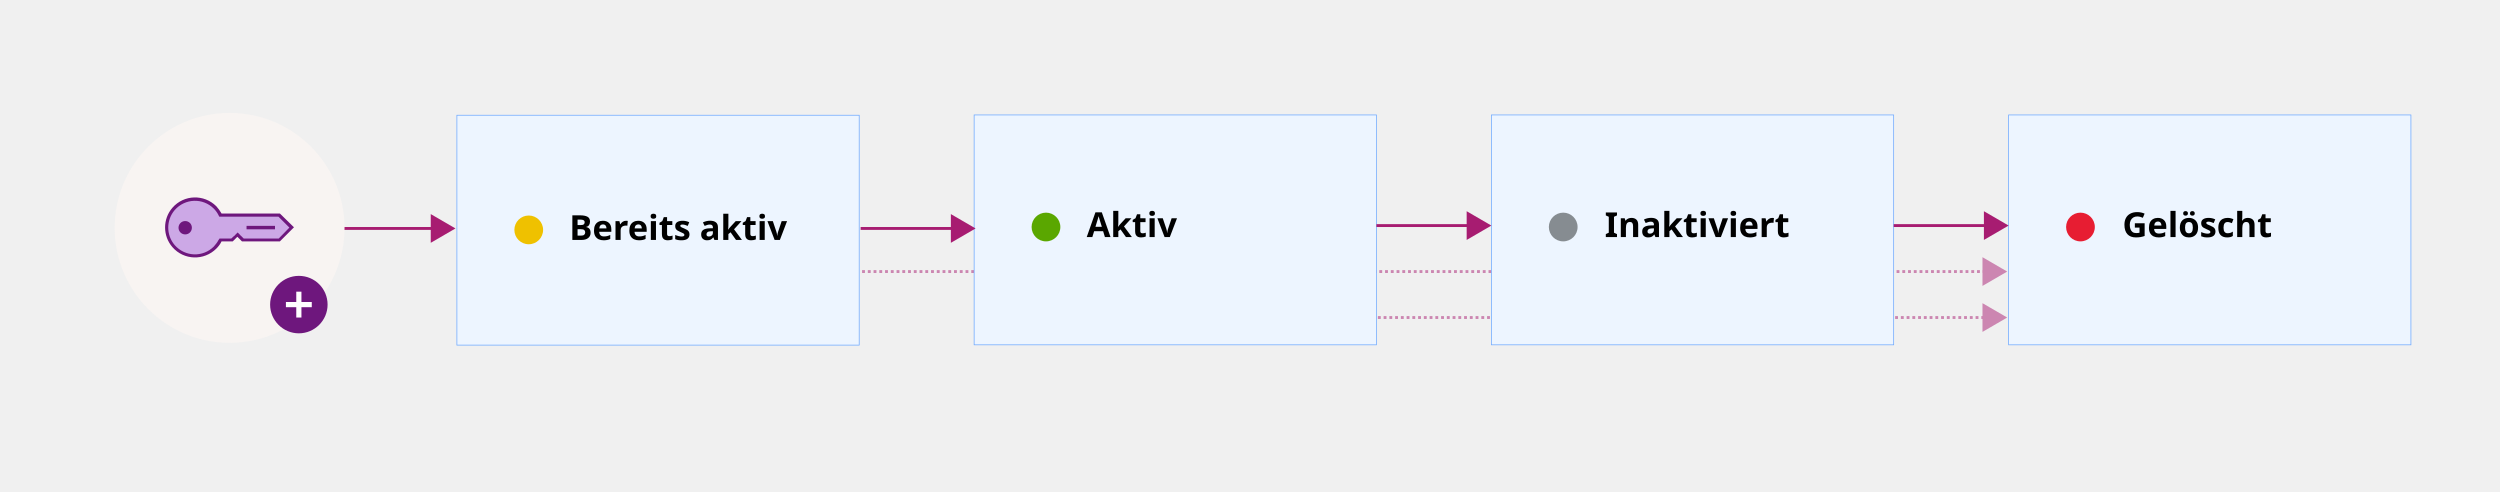
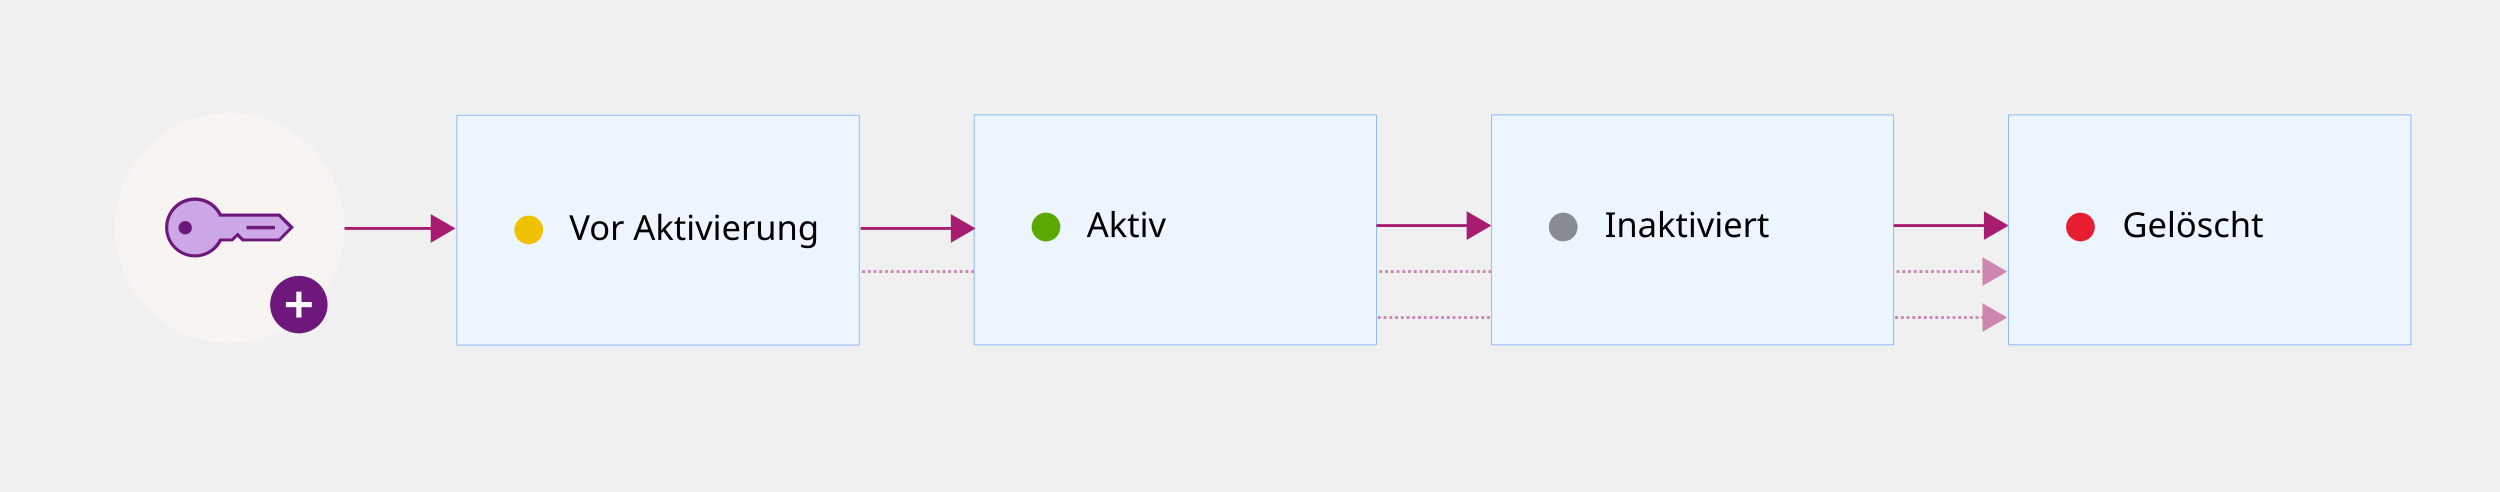
- <svg xmlns="http://www.w3.org/2000/svg" xmlns:xlink="http://www.w3.org/1999/xlink" viewBox="0 0 870 171" id="svg153">
-   <style id="style2">.st0{opacity:.5}.st1{fill:none;stroke:#a71c71;stroke-miterlimit:10;stroke-dasharray:1,1}.st2{fill:#a71c71}.st3,.st8{stroke-miterlimit:10}.st3{stroke-width:.25;fill:#edf5ff;stroke:#69a6ff}.st8{fill:none;stroke:#a71c71}.st14{clip-path:url(#SVGID_6_);fill:#6e177d}.st17{font-family:'IBMPlexSans-SemiBold'}.st18{font-size:12px}.st20{display:inline;fill:#272727}.st22{font-size:16px}</style>
+ <svg xmlns="http://www.w3.org/2000/svg" xmlns:xlink="http://www.w3.org/1999/xlink" viewBox="0 0 870 171">
+   <style>.st0{opacity:.5}.st1{fill:none;stroke:#a71c71;stroke-miterlimit:10;stroke-dasharray:1,1}.st2{fill:#a71c71}.st3,.st8{stroke-miterlimit:10}.st3{stroke-width:.25;fill:#edf5ff;stroke:#69a6ff}.st8{fill:none;stroke:#a71c71}.st14{clip-path:url(#SVGID_6_);fill:#6e177d}.st17{font-family:'IBMPlexSans-SemiBold'}.st18{font-size:12px}.st20{display:inline;fill:#272727}.st22{font-size:16px}</style>
  <g id="Visual">
-     <g class="st0" id="g12">
-       <g id="g10">
-         <path class="st1" id="line4" d="M300 94.5h391.3" />
-         <g id="g8">
-           <path class="st2" id="polygon6" d="M689.9 99.5l8.6-5-8.6-5z" />
+     <g class="st0">
+       <path class="st1" d="M300 94.5h391.3" />
+       <path class="st2" d="M689.9 99.5l8.6-5-8.6-5z" />
+     </g>
+     <g class="st0">
+       <path class="st1" d="M477.5 110.5h213.8" />
+       <path class="st2" d="M689.9 115.5l8.6-5-8.6-5z" />
+     </g>
+     <path class="st3" d="M339 40h140v80H339zM159 40.1h140v80H159zM519 40h140v80H519zM699 40h140v80H699z" />
+     <circle cx="184" cy="80" r="5" fill="#efc100" />
+     <circle cx="364" cy="79" r="5" fill="#5aa700" />
+     <circle cx="724" cy="79" r="5" fill="#e71d32" />
+     <circle cx="544" cy="79" r="5" fill="#868c91" />
+     <path class="st2" d="M118.5 79.5h40" />
+     <path class="st8" d="M118.5 79.5h32.8" />
+     <path class="st2" d="M149.9 84.5l8.6-5-8.6-5zM299.5 79.5h40" />
+     <path class="st8" d="M299.5 79.5h32.8" />
+     <path class="st2" d="M330.9 84.5l8.6-5-8.6-5zM479 78.5h40" />
+     <path class="st8" d="M479 78.5h32.8" />
+     <path class="st2" d="M510.4 83.5l8.6-5-8.6-5z" />
+     <g>
+       <path class="st8" d="M659 78.5h32.8" />
+       <path class="st2" d="M690.4 83.5l8.6-5-8.6-5z" />
+     </g>
+     <circle cx="79.9" cy="79.3" r="40" fill="#f8f4f2" />
+     <g id="Root_key">
+       <defs>
+         <path id="SVGID_1_" d="M57.4 68.8h45v20.9h-45z" />
+       </defs>
+       <clipPath id="SVGID_2_">
+         <use xlink:href="#SVGID_1_" overflow="visible" />
+       </clipPath>
+       <g clip-path="url(#SVGID_2_)">
+         <defs>
+           <path id="SVGID_3_" d="M57.4 68.8h45v20.9h-45z" />
+         </defs>
+         <clipPath id="SVGID_4_">
+           <use xlink:href="#SVGID_3_" overflow="visible" />
+         </clipPath>
+         <g clip-path="url(#SVGID_4_)">
+           <defs>
+             <path id="SVGID_5_" d="M57.4 68.8h45v20.9h-45z" />
+           </defs>
+           <clipPath id="SVGID_6_">
+             <use xlink:href="#SVGID_5_" overflow="visible" />
+           </clipPath>
+           <g opacity=".65" clip-path="url(#SVGID_6_)">
+             <defs>
+               <path id="SVGID_7_" d="M57.9 69.2h43.3v19.5H57.9z" />
+             </defs>
+             <clipPath id="SVGID_8_">
+               <use xlink:href="#SVGID_7_" overflow="visible" />
+             </clipPath>
+             <path d="M97 74.8H76.5c-1.6-3.3-4.9-5.6-8.8-5.6-5.4 0-9.8 4.4-9.8 9.8s4.4 9.8 9.8 9.8c3.9 0 7.2-2.3 8.8-5.6h5.1v-1.4H83.7v1.4H97l4.2-4.2-4.2-4.2z" clip-path="url(#SVGID_8_)" fill="#b380e0" />
+           </g>
+           <path class="st14" d="M97.4 74.3H77.1c-.5-.9-1.1-1.7-1.8-2.5-4.3-4.3-11.3-4.1-15.3.5-3.4 3.9-3.4 9.8 0 13.7 4 4.6 11 4.8 15.3.5.7-.7 1.4-1.6 1.8-2.5H81l1.6-1.6 1.6 1.6h13.2l4.9-4.9-4.9-4.8zM97 83H84.8l-1.3-1.3-.8-.8-.8.8-1.4 1.3h-4.1l-.4.6c-.4.8-1 1.5-1.6 2.2-3.8 3.8-10 3.6-13.6-.5-3-3.5-3-8.7 0-12.2 3.6-4.1 9.8-4.3 13.6-.5.6.6 1.2 1.4 1.6 2.2l.3.6H96.9l3.8 3.8L97 83z" />
+           <path class="st14" d="M66.1 77.6c.9.9.9 2.4 0 3.3-.9.9-2.4.9-3.3 0-.9-.9-.9-2.4 0-3.3.9-.9 2.4-.9 3.3 0M85.8 78.6h9.9v1.2h-9.9z" />
        </g>
      </g>
    </g>
-     <g class="st0" id="g22">
-       <g id="g20">
-         <path class="st1" id="line14" d="M477.5 110.5h213.8" />
-         <g id="g18">
-           <path class="st2" id="polygon16" d="M689.9 115.5l8.6-5-8.6-5z" />
-         </g>
-       </g>
-     </g>
-     <path class="st3" id="rect24" d="M339 40h140v80H339z" />
-     <path class="st3" id="rect26" d="M159 40.1h140v80H159z" />
-     <path class="st3" id="rect28" d="M519 40h140v80H519z" />
-     <path class="st3" id="rect30" d="M699 40h140v80H699z" />
-     <circle cx="184" cy="80" r="5" id="circle32" fill="#efc100" />
-     <circle cx="364" cy="79" r="5" id="circle34" fill="#5aa700" />
-     <circle cx="724" cy="79" r="5" id="circle36" fill="#e71d32" />
-     <circle cx="544" cy="79" r="5" id="circle38" fill="#868c91" />
-     <g id="g50">
-       <path class="st2" id="line40" d="M118.5 79.5h40" />
-       <g id="g48">
-         <path class="st8" id="line42" d="M118.5 79.5h32.8" />
-         <g id="g46">
-           <path class="st2" id="polygon44" d="M149.9 84.5l8.6-5-8.6-5z" />
-         </g>
-       </g>
-     </g>
-     <g id="g62">
-       <path class="st2" id="line52" d="M299.5 79.5h40" />
-       <g id="g60">
-         <path class="st8" id="line54" d="M299.5 79.5h32.8" />
-         <g id="g58">
-           <path class="st2" id="polygon56" d="M330.9 84.5l8.6-5-8.6-5z" />
-         </g>
-       </g>
-     </g>
-     <g id="g74">
-       <path class="st2" id="line64" d="M479 78.5h40" />
-       <g id="g72">
-         <path class="st8" id="line66" d="M479 78.5h32.8" />
-         <g id="g70">
-           <path class="st2" id="polygon68" d="M510.4 83.5l8.6-5-8.6-5z" />
-         </g>
-       </g>
-     </g>
-     <g id="g84">
-       <g id="g82">
-         <path class="st8" id="line76" d="M659 78.5h32.8" />
-         <g id="g80">
-           <path class="st2" id="polygon78" d="M690.4 83.5l8.6-5-8.6-5z" />
-         </g>
-       </g>
-     </g>
-     <circle cx="79.9" cy="79.3" r="40" id="circle86" fill="#f8f4f2" />
-     <g id="Root_key">
-       <g id="g128">
-         <defs id="defs89">
-           <path id="SVGID_1_" d="M57.4 68.8h45v20.9h-45z" />
-         </defs>
-         <clipPath id="SVGID_2_">
-           <use xlink:href="#SVGID_1_" id="use91" overflow="visible" />
-         </clipPath>
-         <g clip-path="url(#SVGID_2_)" id="g126">
-           <defs id="defs95">
-             <path id="SVGID_3_" d="M57.4 68.8h45v20.9h-45z" />
-           </defs>
-           <clipPath id="SVGID_4_">
-             <use xlink:href="#SVGID_3_" id="use97" overflow="visible" />
-           </clipPath>
-           <g clip-path="url(#SVGID_4_)" id="g124">
-             <defs id="defs101">
-               <path id="SVGID_5_" d="M57.4 68.8h45v20.9h-45z" />
-             </defs>
-             <clipPath id="SVGID_6_">
-               <use xlink:href="#SVGID_5_" id="use103" overflow="visible" />
-             </clipPath>
-             <g clip-path="url(#SVGID_6_)" id="g116" opacity=".65">
-               <g id="g114">
-                 <defs id="defs107">
-                   <path id="SVGID_7_" d="M57.9 69.2h43.3v19.5H57.9z" />
-                 </defs>
-                 <clipPath id="SVGID_8_">
-                   <use xlink:href="#SVGID_7_" id="use109" overflow="visible" />
-                 </clipPath>
-                 <path d="M97 74.8H76.5c-1.6-3.3-4.9-5.6-8.8-5.6-5.4 0-9.8 4.4-9.8 9.8s4.4 9.8 9.8 9.8c3.9 0 7.2-2.3 8.8-5.6h5.1v-1.4H83.7v1.4H97l4.2-4.2-4.2-4.2z" clip-path="url(#SVGID_8_)" id="path112" fill="#b380e0" />
-               </g>
-             </g>
-             <path class="st14" d="M97.4 74.3H77.1c-.5-.9-1.1-1.7-1.8-2.5-4.3-4.3-11.3-4.1-15.3.5-3.4 3.9-3.4 9.8 0 13.7 4 4.6 11 4.8 15.3.5.7-.7 1.4-1.6 1.8-2.5H81l1.6-1.6 1.6 1.6h13.2l4.9-4.9-4.9-4.8zM97 83H84.8l-1.3-1.3-.8-.8-.8.8-1.4 1.3h-4.1l-.4.6c-.4.8-1 1.5-1.6 2.2-3.8 3.8-10 3.6-13.6-.5-3-3.5-3-8.7 0-12.2 3.6-4.1 9.8-4.3 13.6-.5.6.6 1.2 1.4 1.6 2.2l.3.6H96.9l3.8 3.8L97 83z" clip-path="url(#SVGID_6_)" id="path118" />
-             <path class="st14" d="M66.1 77.6c.9.9.9 2.4 0 3.3-.9.9-2.4.9-3.3 0-.9-.9-.9-2.4 0-3.3.9-.9 2.4-.9 3.3 0" clip-path="url(#SVGID_6_)" id="path120" />
-             <path class="st14" clip-path="url(#SVGID_6_)" id="rect122" d="M85.8 78.6h9.9v1.2h-9.9z" />
-           </g>
-         </g>
-       </g>
-     </g>
-     <circle cx="104" cy="106" r="6" id="circle131" fill="#fff" />
-     <g id="g135">
-       <path d="M104 96c-5.5 0-10 4.5-10 10s4.5 10 10 10 10-4.5 10-10-4.4-10-10-10zm4.5 10.9h-3.6v3.6h-1.8v-3.6h-3.6v-1.8h3.6v-3.6h1.8v3.6h3.6v1.8z" id="path133" fill="#6e177d" />
+     <circle cx="104" cy="106" r="6" fill="#fff" />
+     <g>
+       <path d="M104 96c-5.5 0-10 4.5-10 10s4.5 10 10 10 10-4.5 10-10-4.4-10-10-10zm4.5 10.9h-3.6v3.6h-1.8v-3.6h-3.6v-1.8h3.6v-3.6h1.8v3.6h3.6v1.8z" fill="#6e177d" />
    </g>
  </g>
  <g id="Text">
-     <text transform="translate(198.102 83.498)" class="st17 st18" id="text138" font-size="12" font-family="IBMPlexSans-SemiBold">
-       <tspan style="-inkscape-font-specification:'IBM Plex Sans Semi-Bold'" id="tspan161" font-weight="600" font-family="IBM Plex Sans">Bereits aktiv</tspan>
-     </text>
-     <text transform="translate(378.18 82.498)" class="st17 st18" id="text140" font-size="12" font-family="IBMPlexSans-SemiBold">
-       <tspan style="-inkscape-font-specification:'IBM Plex Sans Semi-Bold'" id="tspan163" font-weight="600" font-family="IBM Plex Sans">Aktiv</tspan>
-     </text>
-     <text transform="translate(558.434 82.498)" class="st17 st18" id="text142" font-size="12" font-family="IBMPlexSans-SemiBold">
-       <tspan style="-inkscape-font-specification:'IBM Plex Sans Semi-Bold'" id="tspan165" font-weight="600" font-family="IBM Plex Sans">Inaktiviert</tspan>
-     </text>
-     <text transform="translate(738.6 82.498)" class="st17 st18" id="text144" font-size="12" font-family="IBMPlexSans-SemiBold">
-       <tspan style="-inkscape-font-specification:'IBM Plex Sans Semi-Bold'" id="tspan167" font-weight="600" font-family="IBM Plex Sans">Gelöscht</tspan>
-     </text>
+     <text transform="translate(198.102 83.498)" class="st17 st18">Vor Aktivierung</text>
+     <text transform="translate(378.18 82.498)" class="st17 st18">Aktiv</text>
+     <text transform="translate(558.434 82.498)" class="st17 st18">Inaktiviert</text>
+     <text transform="translate(738.6 82.498)" class="st17 st18">Gelöscht</text>
  </g>
</svg>
